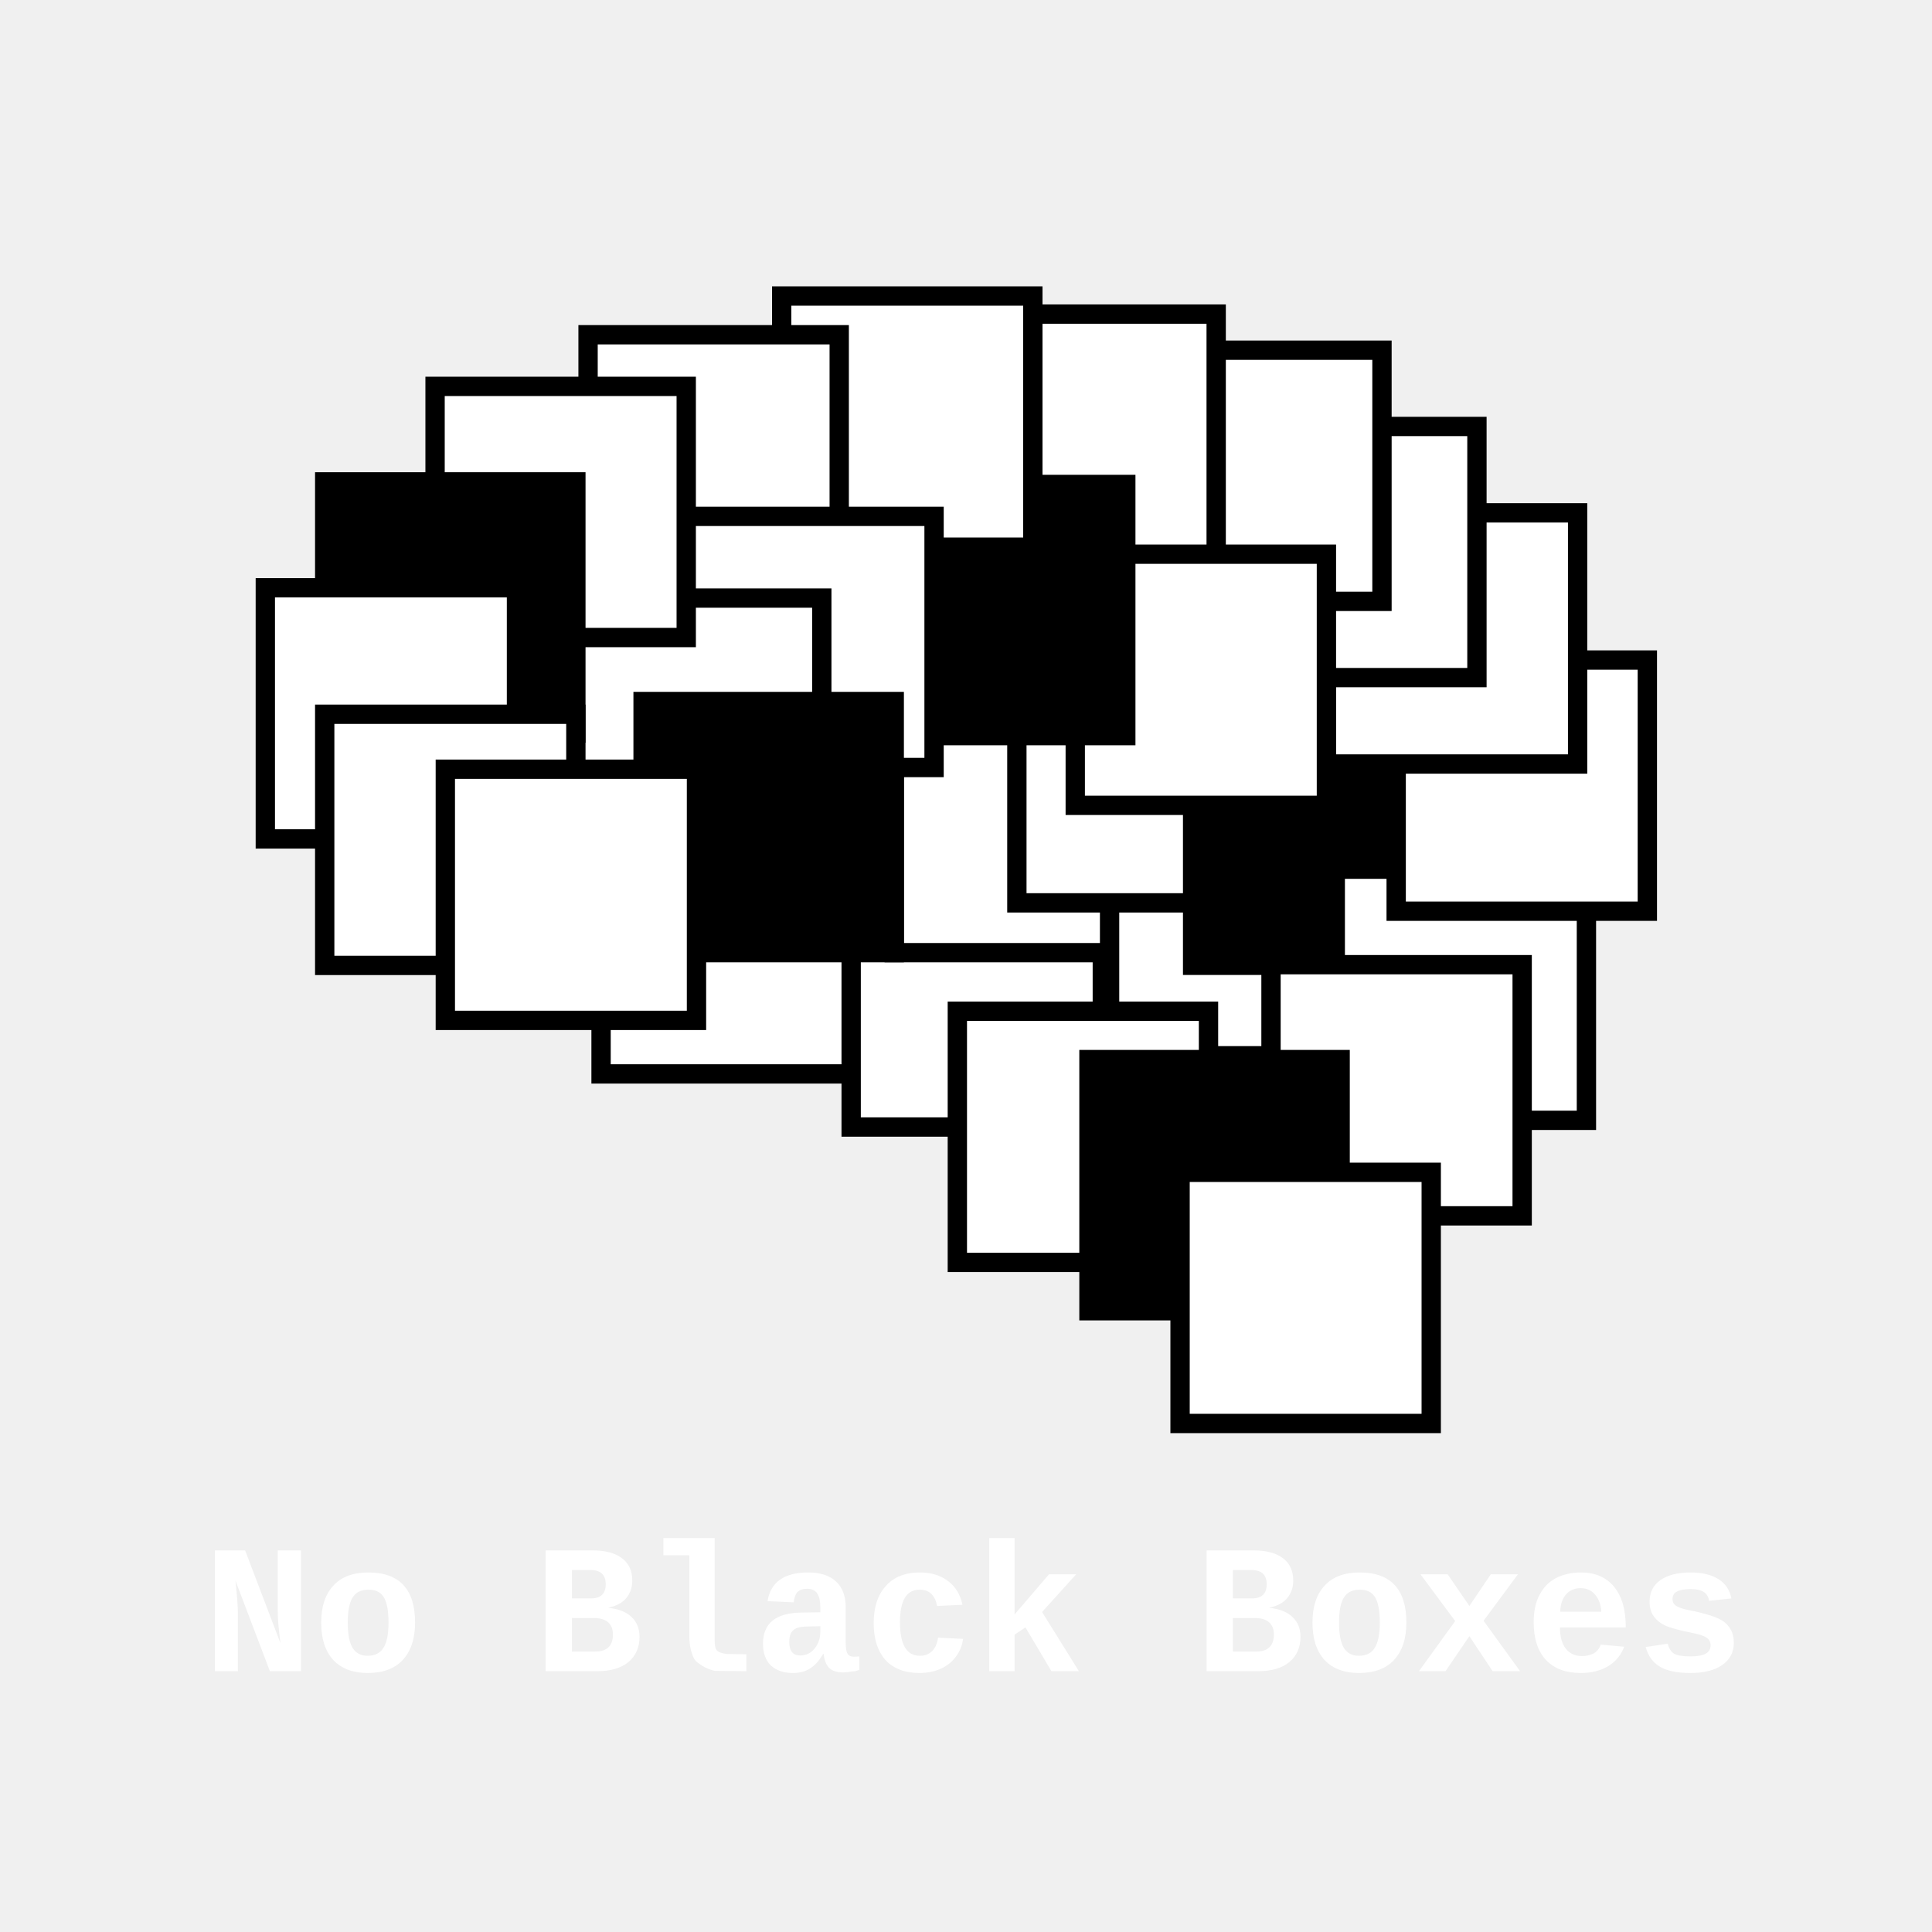
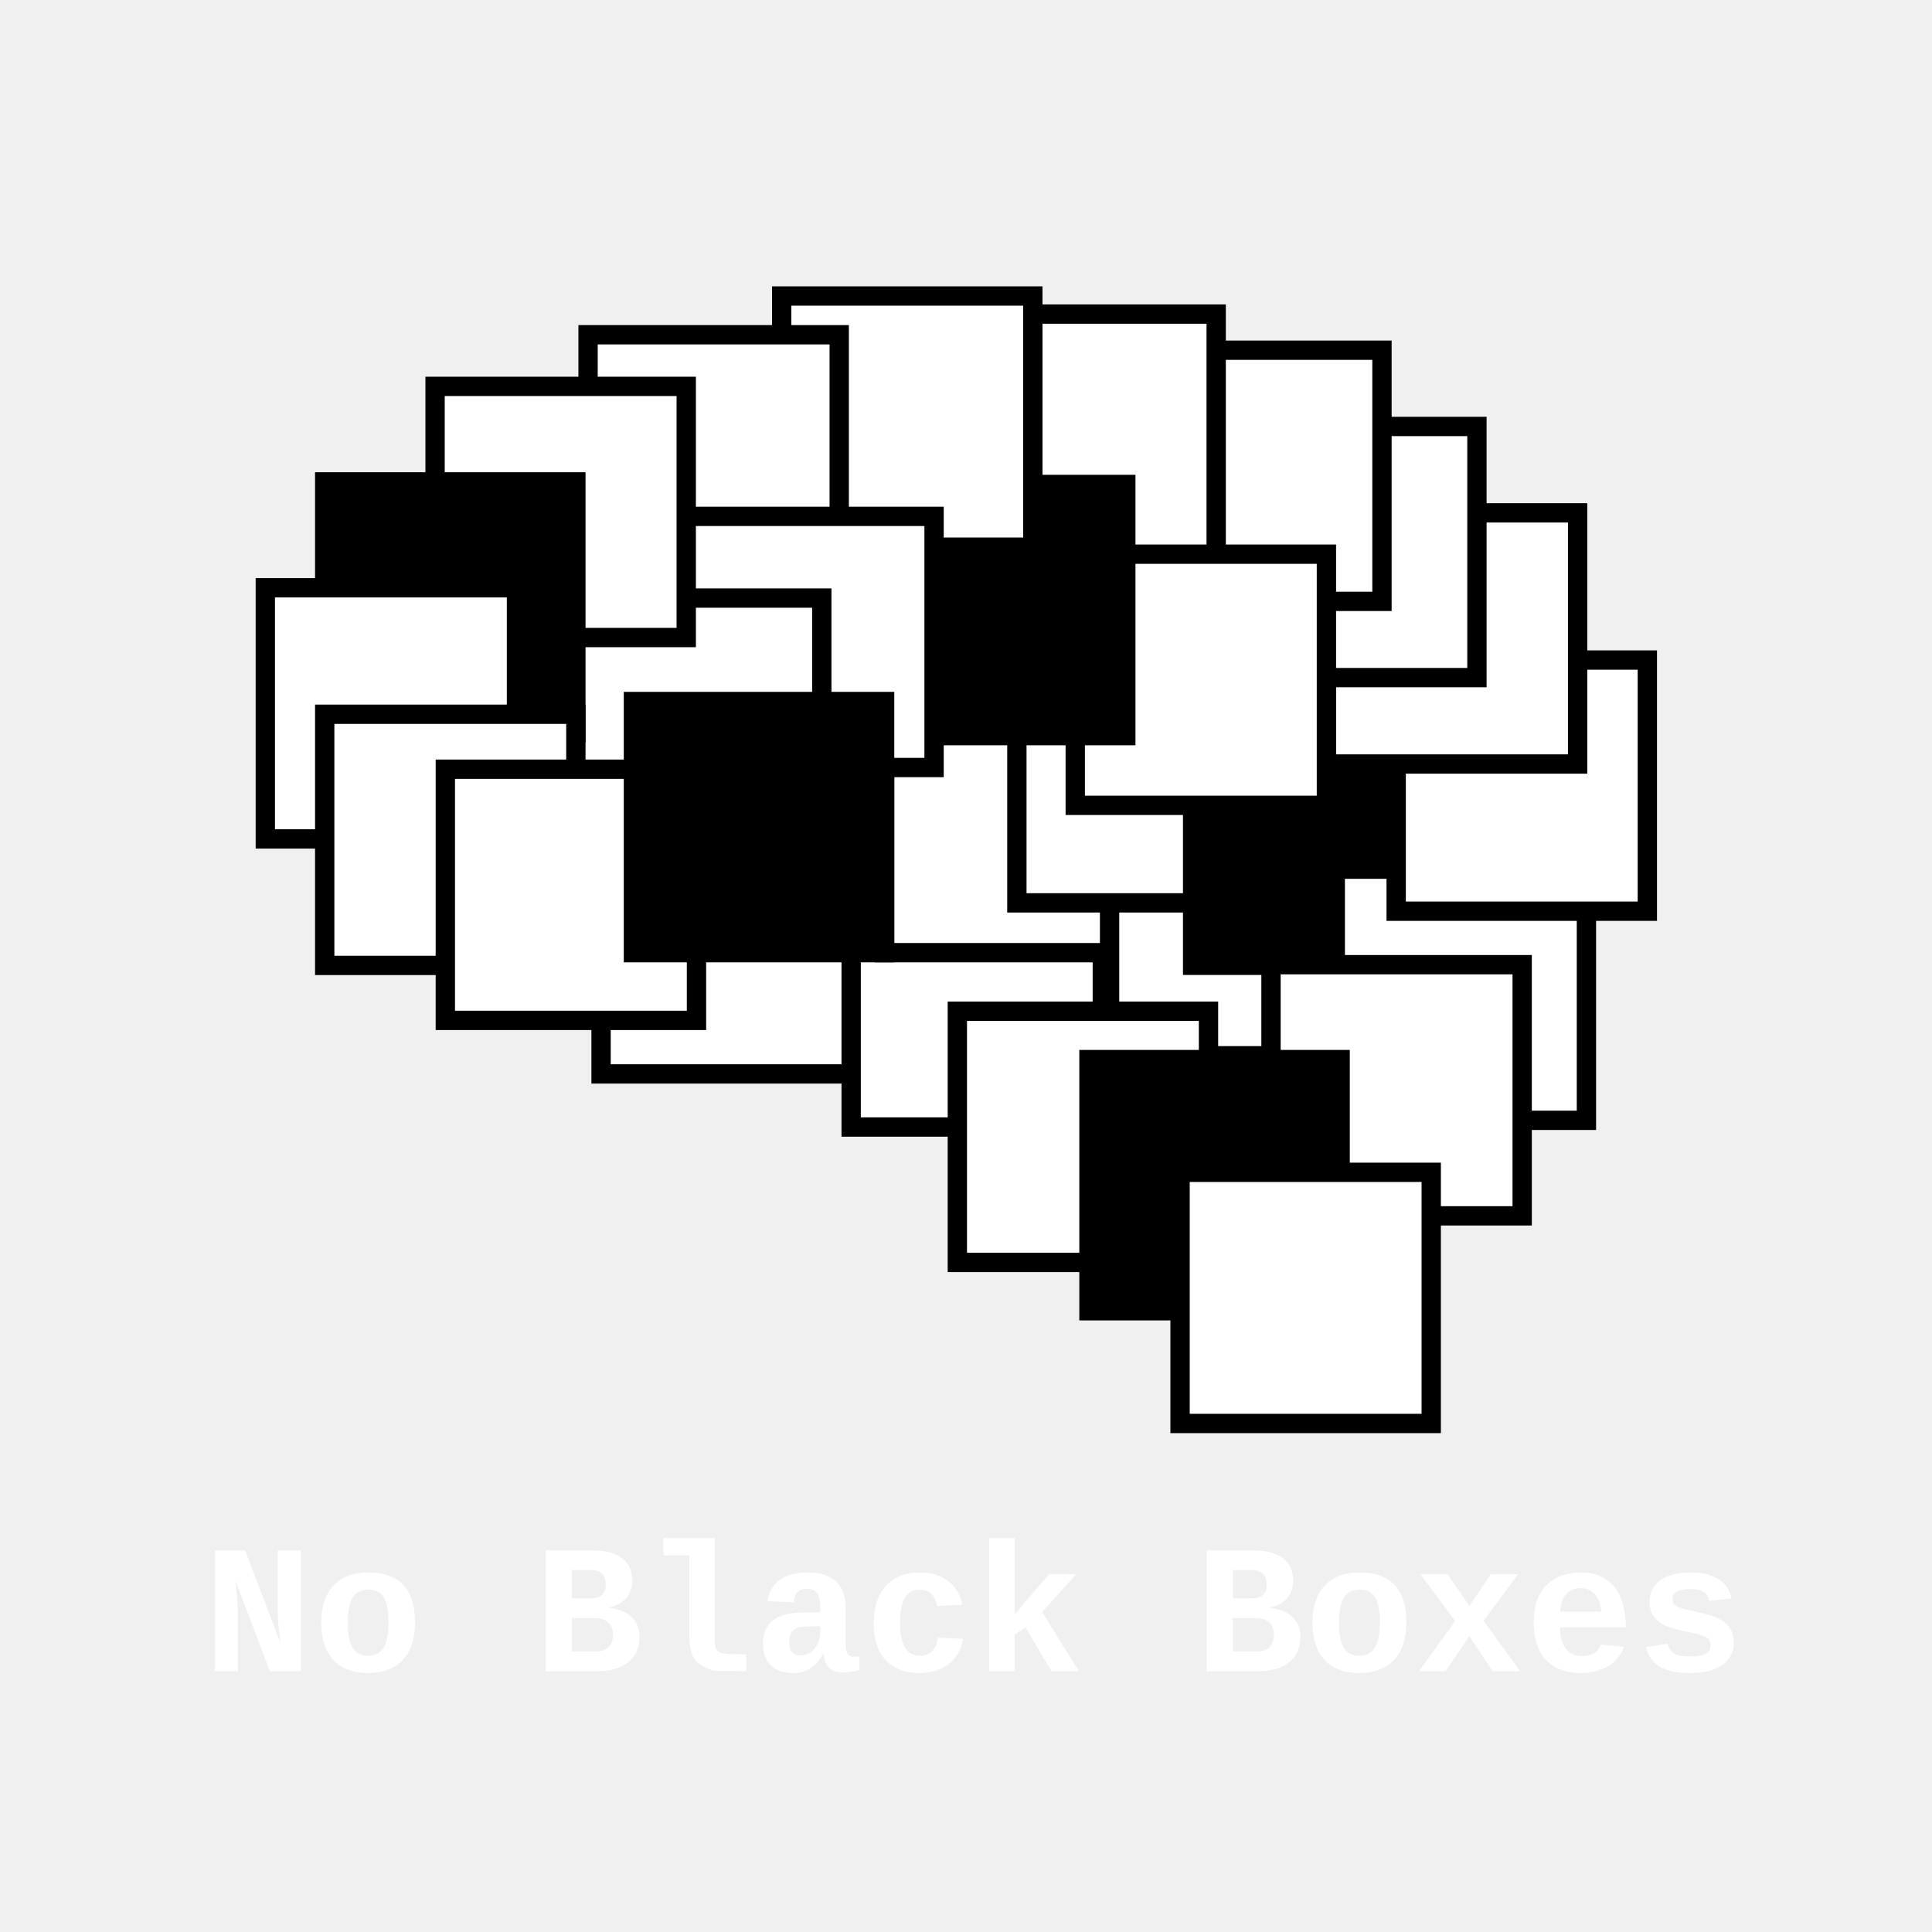
<svg xmlns="http://www.w3.org/2000/svg" id="logo" width="100mm" height="100mm" viewBox="0 0 100 100" version="1.1">
  <rect class="box" id="box_Atoms" transform="scale(1,1) translate(1, 1)" x="30.111" y="41.584" height="13.0" width="13.0" style="fill:#ffffff;fill-opacity:1;stroke:#000000;stroke-width:1.0;stroke-linecap:round;stroke-linejoin:miter;stroke-miterlimit:4;stroke-opacity:1" />
  <rect class="box" id="box_Electrons" transform="scale(1,1) translate(1, 1)" x="43.056" y="44.334" height="13.0" width="13.0" style="fill:#ffffff;fill-opacity:1;stroke:#000000;stroke-width:1.0;stroke-linecap:round;stroke-linejoin:miter;stroke-miterlimit:4;stroke-opacity:1" />
-   <rect class="box" id="box_Magnets" transform="scale(1,1) translate(1, 1)" x="45.286" y="35.31" height="13.0" width="13.0" style="fill:#ffffff;fill-opacity:1;stroke:#000000;stroke-width:1.0;stroke-linecap:round;stroke-linejoin:miter;stroke-miterlimit:4;stroke-opacity:1" />
+   <rect class="box" id="box_Magnets" transform="scale(1,1) translate(1, 1)" x="44.787" y="35.31" height="13.0" width="13.0" style="fill:#ffffff;fill-opacity:1;stroke:#000000;stroke-width:1.0;stroke-linecap:round;stroke-linejoin:miter;stroke-miterlimit:4;stroke-opacity:1" />
  <rect class="box" id="box_Light" transform="scale(1,1) translate(1, 1)" x="56.432" y="40.647" height="13.0" width="13.0" style="fill:#ffffff;fill-opacity:1;stroke:#000000;stroke-width:1.0;stroke-linecap:round;stroke-linejoin:miter;stroke-miterlimit:4;stroke-opacity:1" />
  <rect class="box" id="box_Sensors" transform="scale(1,1) translate(1, 1)" x="51.633" y="32.732" height="13.0" width="13.0" style="fill:#ffffff;fill-opacity:1;stroke:#000000;stroke-width:1.0;stroke-linecap:round;stroke-linejoin:miter;stroke-miterlimit:4;stroke-opacity:1" />
  <rect class="box" id="box_Motors" transform="scale(1,1) translate(1, 1)" x="60.73" y="35.965" height="13.0" width="13.0" style="fill:#000000;fill-opacity:1;stroke:#000000;stroke-width:1.0;stroke-linecap:round;stroke-linejoin:miter;stroke-miterlimit:4;stroke-opacity:1" />
  <rect class="box" id="box_Transistors" transform="scale(1,1) translate(1, 1)" x="68.113" y="43.989" height="13.0" width="13.0" style="fill:#ffffff;fill-opacity:1;stroke:#000000;stroke-width:1.0;stroke-linecap:round;stroke-linejoin:miter;stroke-miterlimit:4;stroke-opacity:1" />
  <rect class="box" id="box_Amplifiers" transform="scale(1,1) translate(1, 1)" x="71.266" y="33.164" height="13.0" width="13.0" style="fill:#ffffff;fill-opacity:1;stroke:#000000;stroke-width:1.0;stroke-linecap:round;stroke-linejoin:miter;stroke-miterlimit:4;stroke-opacity:1" />
  <rect class="box" id="box_Circuits" transform="scale(1,1) translate(1, 1)" x="67.657" y="25.546" height="13.0" width="13.0" style="fill:#ffffff;fill-opacity:1;stroke:#000000;stroke-width:1.0;stroke-linecap:round;stroke-linejoin:miter;stroke-miterlimit:4;stroke-opacity:1" />
  <rect class="box" id="box_Power" transform="scale(1,1) translate(1, 1)" x="62.446" y="21.072" height="13.0" width="13.0" style="fill:#ffffff;fill-opacity:1;stroke:#000000;stroke-width:1.0;stroke-linecap:round;stroke-linejoin:miter;stroke-miterlimit:4;stroke-opacity:1" />
  <rect class="box" id="box_Data" transform="scale(1,1) translate(1, 1)" x="57.531" y="17.127" height="13.0" width="13.0" style="fill:#ffffff;fill-opacity:1;stroke:#000000;stroke-width:1.0;stroke-linecap:round;stroke-linejoin:miter;stroke-miterlimit:4;stroke-opacity:1" />
  <rect class="box" id="box_Logic" transform="scale(1,1) translate(1, 1)" x="48.949" y="15.257" height="13.0" width="13.0" style="fill:#ffffff;fill-opacity:1;stroke:#000000;stroke-width:1.0;stroke-linecap:round;stroke-linejoin:miter;stroke-miterlimit:4;stroke-opacity:1" />
  <rect class="box" id="box_Memory" transform="scale(1,1) translate(1, 1)" x="54.655" y="27.685" height="13.0" width="13.0" style="fill:#ffffff;fill-opacity:1;stroke:#000000;stroke-width:1.0;stroke-linecap:round;stroke-linejoin:miter;stroke-miterlimit:4;stroke-opacity:1" />
  <rect class="box" id="box_FPGAs" transform="scale(1,1) translate(1, 1)" x="44.271" y="24.076" height="13.0" width="13.0" style="fill:#000000;fill-opacity:1;stroke:#000000;stroke-width:1.0;stroke-linecap:round;stroke-linejoin:miter;stroke-miterlimit:4;stroke-opacity:1" />
  <rect class="box" id="box_Computers" transform="scale(1,1) translate(1, 1)" x="39.46" y="14.321" height="13.0" width="13.0" style="fill:#ffffff;fill-opacity:1;stroke:#000000;stroke-width:1.0;stroke-linecap:round;stroke-linejoin:miter;stroke-miterlimit:4;stroke-opacity:1" />
  <rect class="box" id="box_Control" transform="scale(1,1) translate(1, 1)" x="29.438" y="16.326" height="13.0" width="13.0" style="fill:#ffffff;fill-opacity:1;stroke:#000000;stroke-width:1.0;stroke-linecap:round;stroke-linejoin:miter;stroke-miterlimit:4;stroke-opacity:1" />
  <rect class="box" id="box_Robotics" transform="scale(1,1) translate(1, 1)" x="34.347" y="25.727" height="13.0" width="13.0" style="fill:#ffffff;fill-opacity:1;stroke:#000000;stroke-width:1.0;stroke-linecap:round;stroke-linejoin:miter;stroke-miterlimit:4;stroke-opacity:1" />
  <rect class="box" id="box_Systems" transform="scale(1,1) translate(1, 1)" x="28.536" y="29.956" height="13.0" width="13.0" style="fill:#ffffff;fill-opacity:1;stroke:#000000;stroke-width:1.0;stroke-linecap:round;stroke-linejoin:miter;stroke-miterlimit:4;stroke-opacity:1" />
  <rect class="box" id="box_Linux" transform="scale(1,1) translate(1, 1)" x="21.519" y="18.998" height="13.0" width="13.0" style="fill:#ffffff;fill-opacity:1;stroke:#000000;stroke-width:1.0;stroke-linecap:round;stroke-linejoin:miter;stroke-miterlimit:4;stroke-opacity:1" />
  <rect class="box" id="box_Python" transform="scale(1,1) translate(1, 1)" x="15.807" y="23.943" height="13.0" width="13.0" style="fill:#000000;fill-opacity:1;stroke:#000000;stroke-width:1.0;stroke-linecap:round;stroke-linejoin:miter;stroke-miterlimit:4;stroke-opacity:1" />
  <rect class="box" id="box_Networks" transform="scale(1,1) translate(1, 1)" x="12.733" y="29.422" height="13.0" width="13.0" style="fill:#ffffff;fill-opacity:1;stroke:#000000;stroke-width:1.0;stroke-linecap:round;stroke-linejoin:miter;stroke-miterlimit:4;stroke-opacity:1" />
  <rect class="box" id="box_Websites" transform="scale(1,1) translate(1, 1)" x="15.807" y="35.97" height="13.0" width="13.0" style="fill:#ffffff;fill-opacity:1;stroke:#000000;stroke-width:1.0;stroke-linecap:round;stroke-linejoin:miter;stroke-miterlimit:4;stroke-opacity:1" />
  <rect class="box" id="box_Servers" transform="scale(1,1) translate(1, 1)" x="48.552" y="51.343" height="13.0" width="13.0" style="fill:#ffffff;fill-opacity:1;stroke:#000000;stroke-width:1.0;stroke-linecap:round;stroke-linejoin:miter;stroke-miterlimit:4;stroke-opacity:1" />
  <rect class="box" id="box_Security" transform="scale(1,1) translate(1, 1)" x="64.787" y="48.932" height="13.0" width="13.0" style="fill:#ffffff;fill-opacity:1;stroke:#000000;stroke-width:1.0;stroke-linecap:round;stroke-linejoin:miter;stroke-miterlimit:4;stroke-opacity:1" />
  <rect class="box" id="box_Audio" transform="scale(1,1) translate(1, 1)" x="55.365" y="53.845" height="13.0" width="13.0" style="fill:#000000;fill-opacity:1;stroke:#000000;stroke-width:1.0;stroke-linecap:round;stroke-linejoin:miter;stroke-miterlimit:4;stroke-opacity:1" />
  <rect class="box" id="box_Vision" transform="scale(1,1) translate(1, 1)" x="60.08" y="59.678" height="13.0" width="13.0" style="fill:#ffffff;fill-opacity:1;stroke:#000000;stroke-width:1.0;stroke-linecap:round;stroke-linejoin:miter;stroke-miterlimit:4;stroke-opacity:1" />
-   <rect class="box" id="box_Learning" transform="scale(1,1) translate(1, 1)" x="32.286" y="35.31" height="13.0" width="13.0" style="fill:#000000;fill-opacity:1;stroke:#000000;stroke-width:1.0;stroke-linecap:round;stroke-linejoin:miter;stroke-miterlimit:4;stroke-opacity:1" />
-   <rect class="box" id="box_Intelligence" transform="scale(1,1) translate(1, 1)" x="22.05" y="38.814" height="13.0" width="13.0" style="fill:#ffffff;fill-opacity:1;stroke:#000000;stroke-width:1.0;stroke-linecap:round;stroke-linejoin:miter;stroke-miterlimit:4;stroke-opacity:1" />
+   <rect class="box" id="box_Learning" transform="scale(1,1) translate(1, 1)" x="22.05" y="38.814" height="13.0" width="13.0" style="fill:#ffffff;fill-opacity:1;stroke:#000000;stroke-width:1.0;stroke-linecap:round;stroke-linejoin:miter;stroke-miterlimit:4;stroke-opacity:1" />
+   <rect class="box" id="box_Intelligence" transform="scale(1,1) translate(1, 1)" x="31.787" y="35.31" height="13.0" width="13.0" style="fill:#000000;fill-opacity:1;stroke:#000000;stroke-width:1.0;stroke-linecap:round;stroke-linejoin:miter;stroke-miterlimit:4;stroke-opacity:1" />
  <text class="text" id="nbb" x="10.5" y="86.5" style="font-style:normal;font-weight:bold;font-size:9.5;line-height:1.25;font-family:'Liberation Mono';white-space:pre;display:inline;fill:#FFFFFF;fill-opacity:1;stroke:none">No Black Boxes</text>
</svg>
